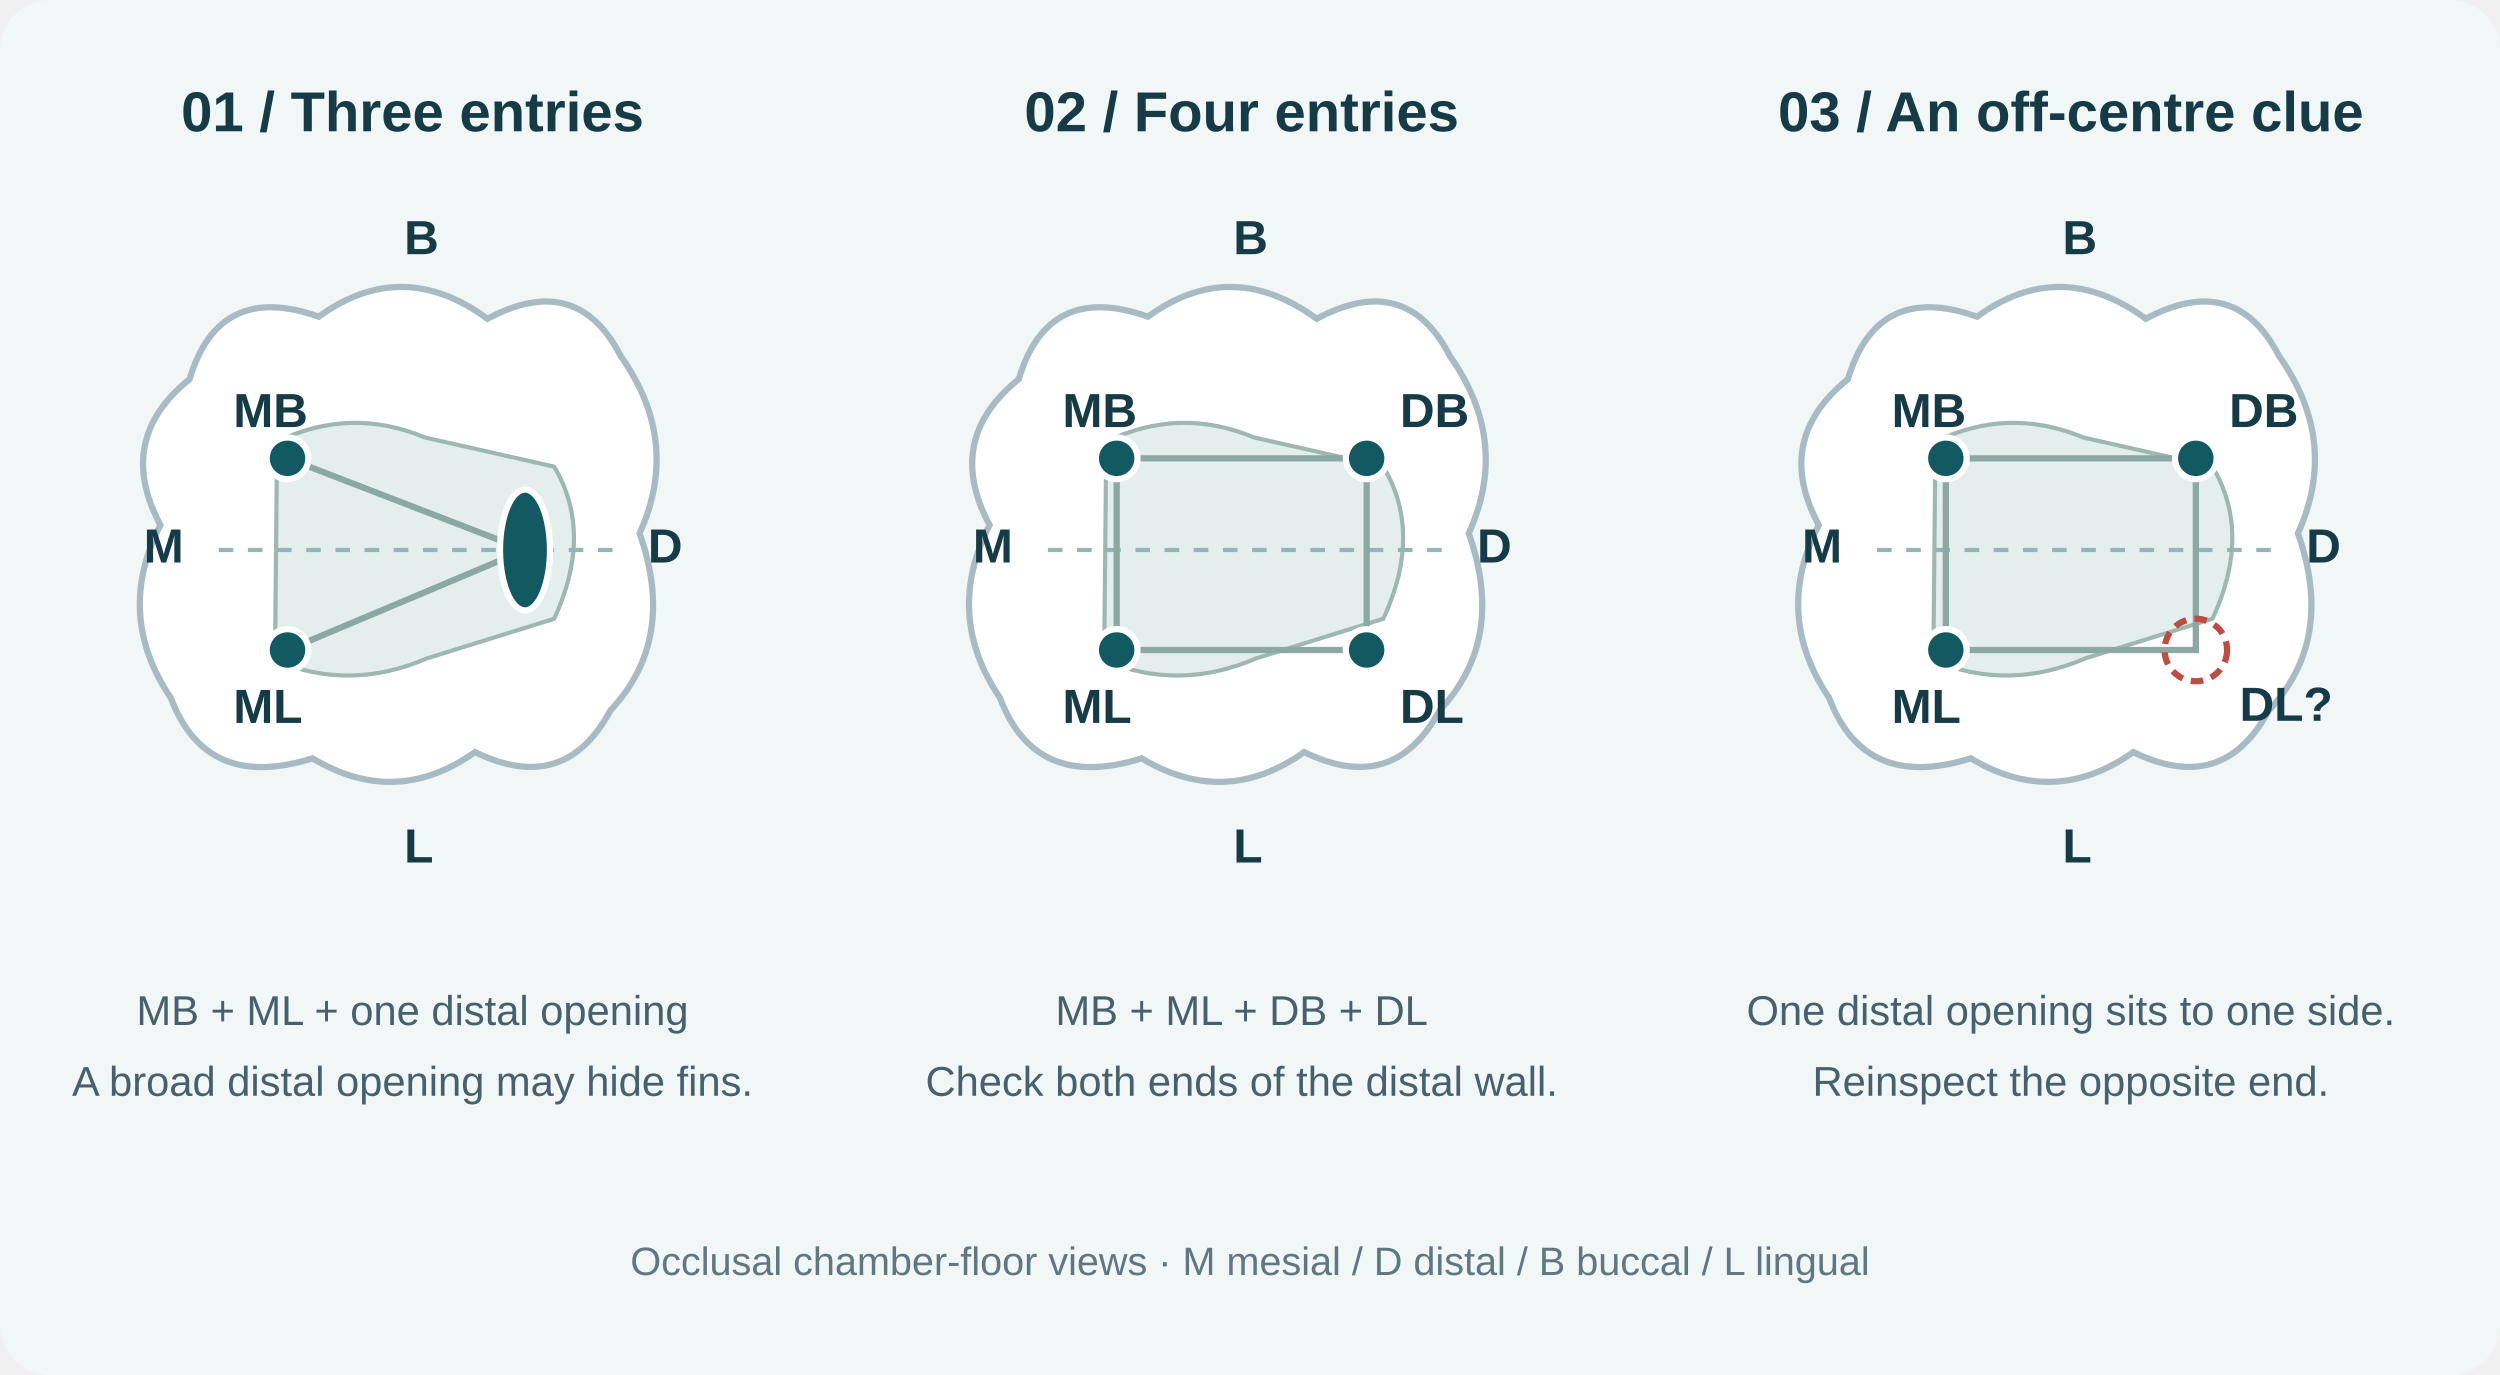
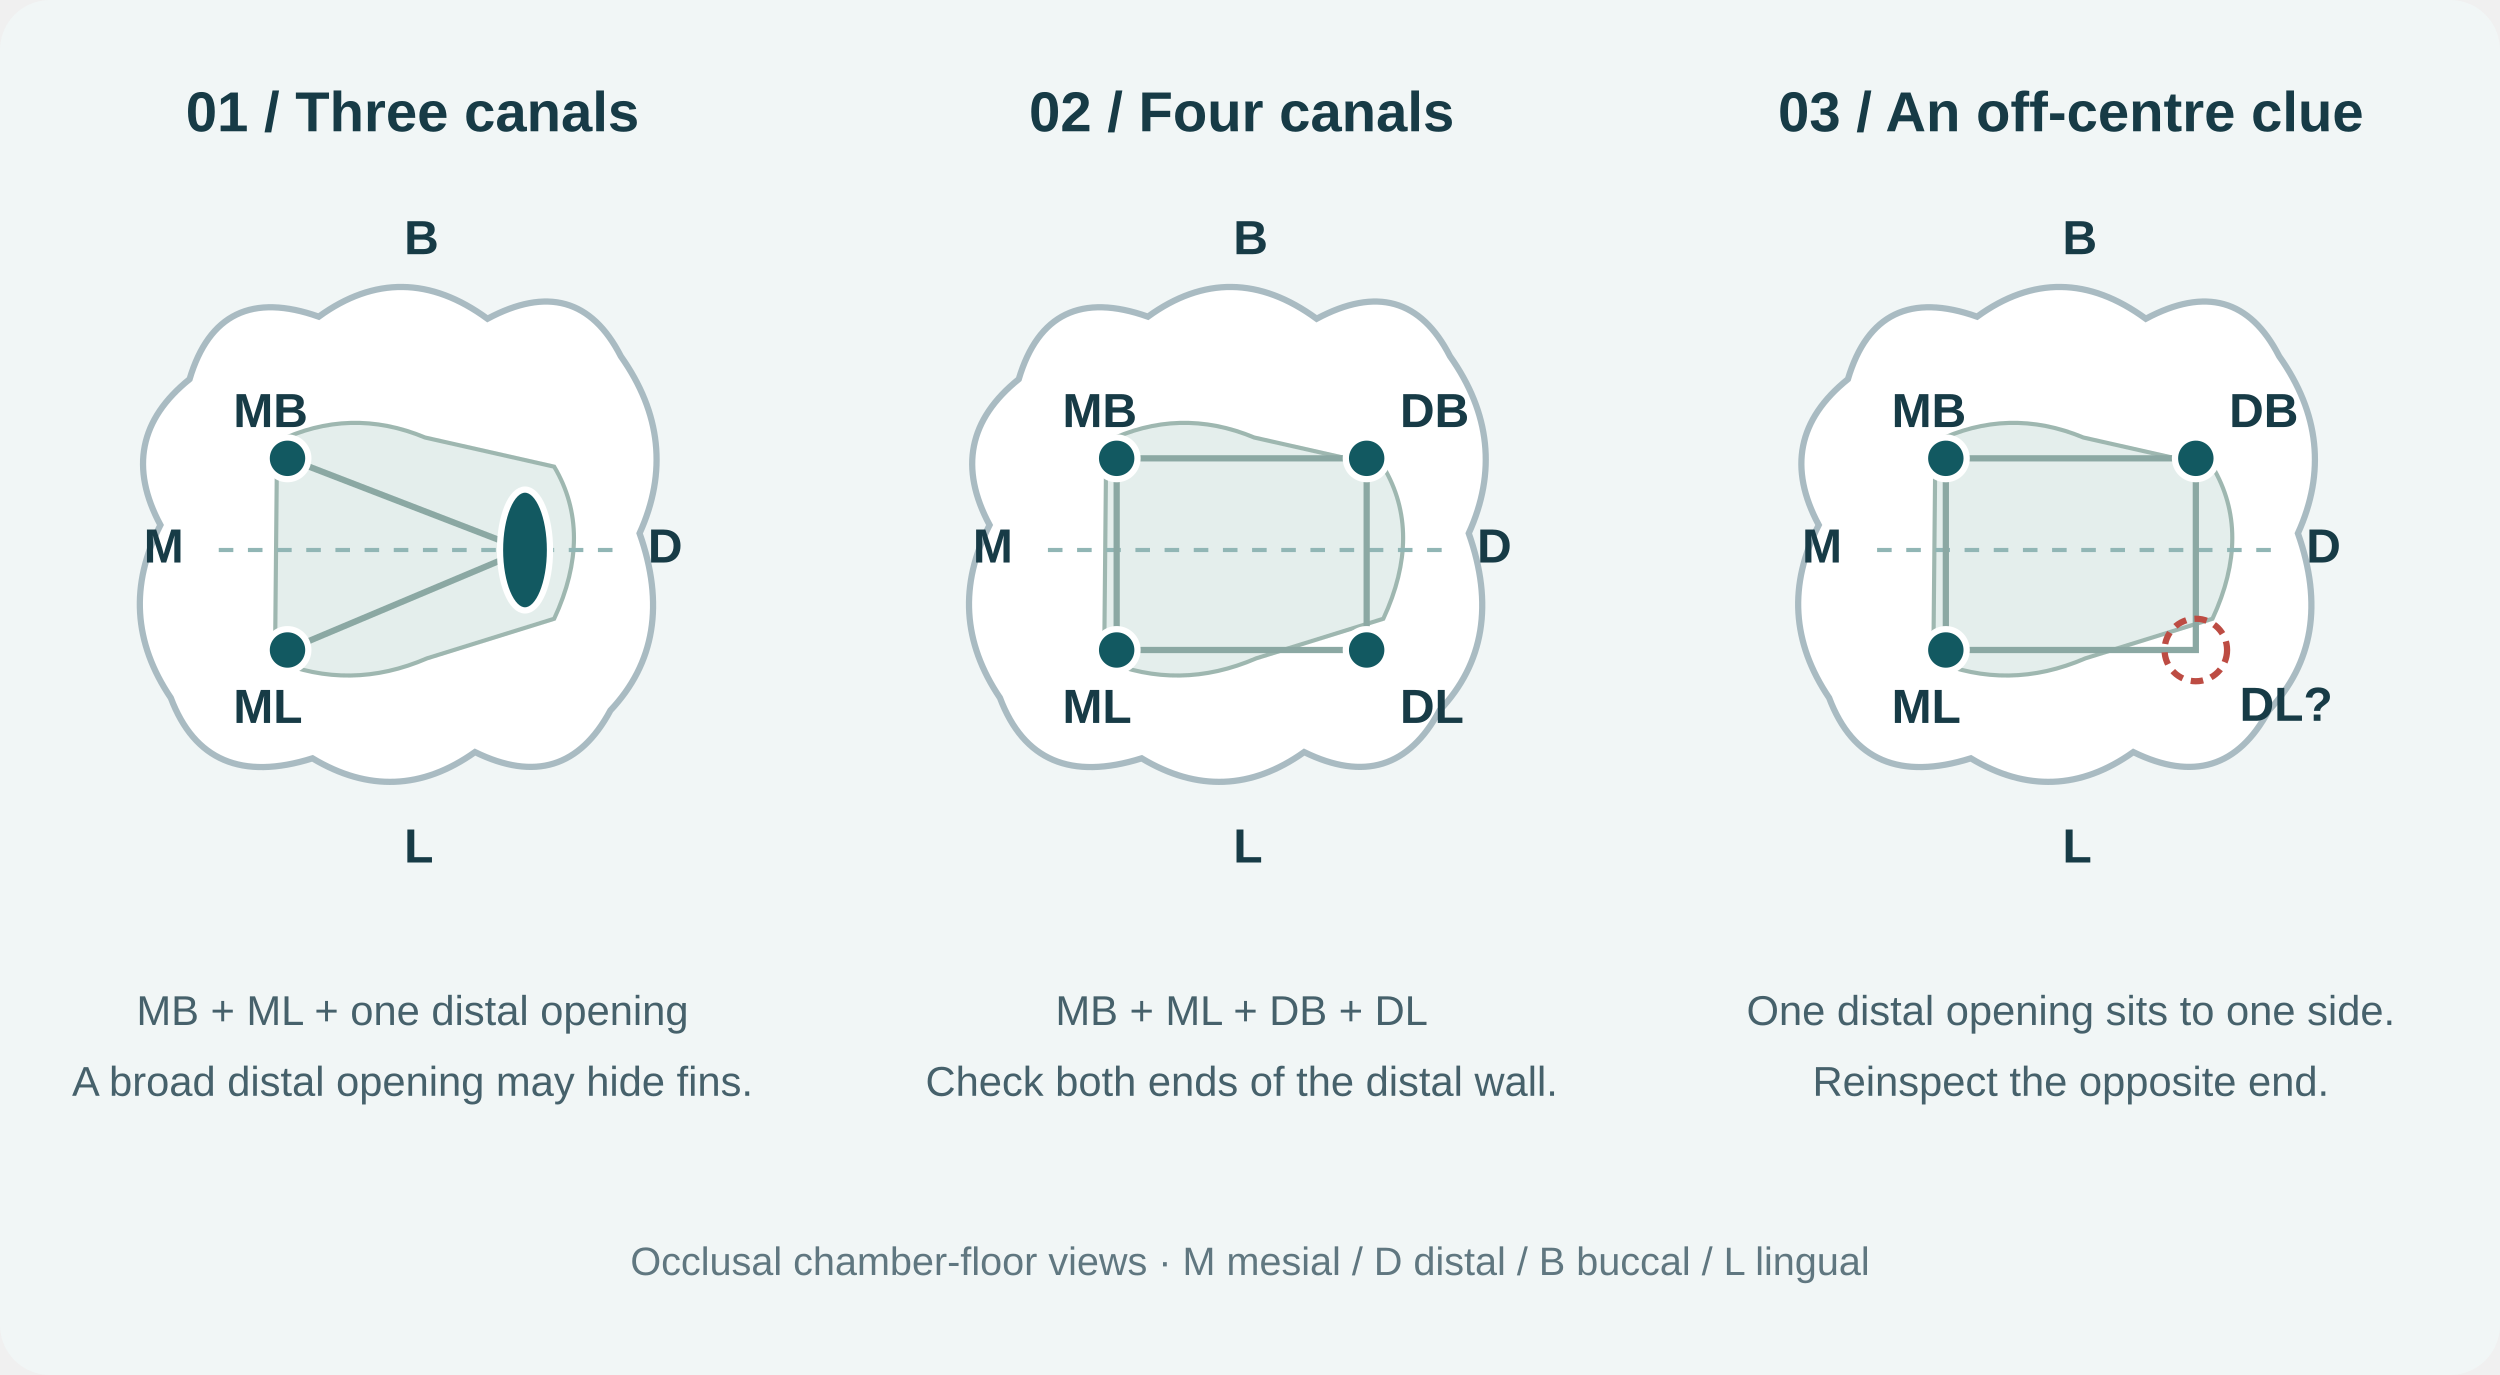
<svg xmlns="http://www.w3.org/2000/svg" width="1200" height="660" viewBox="0 0 1200 660" role="img" aria-labelledby="title desc">
  <style>text{font-family:Arial,sans-serif;fill:#173b46}.heading{font-size:27px;font-weight:700}.label{font-size:23px;font-weight:700}.small{font-size:20px;fill:#46616b}.canal{fill:none;stroke:#117b80;stroke-width:13;stroke-linecap:round;stroke-linejoin:round}.tooth{fill:#fff;stroke:#a9bbc2;stroke-width:3}.floor{fill:#e4eeec;stroke:#9eb7b0;stroke-width:2}.guide{stroke:#91b6b5;stroke-width:2;stroke-dasharray:7 7;fill:none}.orifice{fill:#125961;stroke:#fff;stroke-width:3}.accent{fill:#bd4c43}.note{font-size:19px;fill:#607780}</style>
  <rect width="100%" height="100%" rx="24" fill="#f1f6f6" />
-   <text x="198" y="63" class="heading" text-anchor="middle">01 / Three entries</text>
+   <text x="198" y="63" class="heading" text-anchor="middle">01 / Three canals</text>
  <g transform="translate(38 110)">
    <path class="tooth" d="M53 72Q67 25 115 42Q155 13 196 43Q239 20 260 61Q289 102 269 146Q287 197 255 231Q233 272 190 251Q152 278 112 254Q61 270 44 225Q17 185 39 142Q17 101 53 72Z" />
    <path class="floor" d="M95 102Q130 85 166 100L228 114Q247 146 228 187L167 206Q130 222 94 207Z" />
    <path class="guide" d="M67 154H260" />
    <text x="31" y="160" class="label" text-anchor="start">M</text>
    <text x="273" y="160" class="label" text-anchor="start">D</text>
    <text x="156" y="12" class="label" text-anchor="start">B</text>
    <text x="156" y="304" class="label" text-anchor="start">L</text>
    <path d="M100 110L214 154L100 202" fill="none" stroke="#8ba8a3" stroke-width="3" />
    <ellipse cx="214" cy="154" rx="12" ry="29" class="orifice" />
    <circle class="orifice" cx="100" cy="110" r="10" />
    <text x="74" y="95" class="label" text-anchor="start">MB</text>
    <circle class="orifice" cx="100" cy="202" r="10" />
    <text x="74" y="237" class="label" text-anchor="start">ML</text>
  </g>
  <text x="198" y="492" class="small" text-anchor="middle">MB + ML + one distal opening</text>
  <text x="198" y="526" class="small" text-anchor="middle">A broad distal opening may hide fins.</text>
-   <text x="596" y="63" class="heading" text-anchor="middle">02 / Four entries</text>
+   <text x="596" y="63" class="heading" text-anchor="middle">02 / Four canals</text>
  <g transform="translate(436 110)">
    <path class="tooth" d="M53 72Q67 25 115 42Q155 13 196 43Q239 20 260 61Q289 102 269 146Q287 197 255 231Q233 272 190 251Q152 278 112 254Q61 270 44 225Q17 185 39 142Q17 101 53 72Z" />
    <path class="floor" d="M95 102Q130 85 166 100L228 114Q247 146 228 187L167 206Q130 222 94 207Z" />
    <path class="guide" d="M67 154H260" />
    <text x="31" y="160" class="label" text-anchor="start">M</text>
    <text x="273" y="160" class="label" text-anchor="start">D</text>
    <text x="156" y="12" class="label" text-anchor="start">B</text>
    <text x="156" y="304" class="label" text-anchor="start">L</text>
    <path d="M100 110H220V202H100Z" fill="none" stroke="#8ba8a3" stroke-width="3" />
    <circle class="orifice" cx="100" cy="110" r="10" />
    <text x="74" y="95" class="label" text-anchor="start">MB</text>
    <circle class="orifice" cx="100" cy="202" r="10" />
    <text x="74" y="237" class="label" text-anchor="start">ML</text>
    <circle class="orifice" cx="220" cy="110" r="10" />
    <text x="236" y="95" class="label" text-anchor="start">DB</text>
    <circle class="orifice" cx="220" cy="202" r="10" />
    <text x="236" y="237" class="label" text-anchor="start">DL</text>
  </g>
  <text x="596" y="492" class="small" text-anchor="middle">MB + ML + DB + DL</text>
  <text x="596" y="526" class="small" text-anchor="middle">Check both ends of the distal wall.</text>
  <text x="994" y="63" class="heading" text-anchor="middle">03 / An off-centre clue</text>
  <g transform="translate(834 110)">
    <path class="tooth" d="M53 72Q67 25 115 42Q155 13 196 43Q239 20 260 61Q289 102 269 146Q287 197 255 231Q233 272 190 251Q152 278 112 254Q61 270 44 225Q17 185 39 142Q17 101 53 72Z" />
    <path class="floor" d="M95 102Q130 85 166 100L228 114Q247 146 228 187L167 206Q130 222 94 207Z" />
    <path class="guide" d="M67 154H260" />
    <text x="31" y="160" class="label" text-anchor="start">M</text>
    <text x="273" y="160" class="label" text-anchor="start">D</text>
    <text x="156" y="12" class="label" text-anchor="start">B</text>
    <text x="156" y="304" class="label" text-anchor="start">L</text>
    <path d="M100 110H220V202H100Z" fill="none" stroke="#8ba8a3" stroke-width="3" />
    <circle cx="220" cy="202" r="15" fill="none" stroke="#bd4c43" stroke-width="3" stroke-dasharray="6 4" />
    <text x="241" y="236" class="label" text-anchor="start">DL?</text>
    <circle class="orifice" cx="100" cy="110" r="10" />
    <text x="74" y="95" class="label" text-anchor="start">MB</text>
    <circle class="orifice" cx="100" cy="202" r="10" />
    <text x="74" y="237" class="label" text-anchor="start">ML</text>
    <circle class="orifice" cx="220" cy="110" r="10" />
    <text x="236" y="95" class="label" text-anchor="start">DB</text>
  </g>
  <text x="994" y="492" class="small" text-anchor="middle">One distal opening sits to one side.</text>
  <text x="994" y="526" class="small" text-anchor="middle">Reinspect the opposite end.</text>
  <text x="600" y="612" class="note" text-anchor="middle">Occlusal chamber-floor views · M mesial / D distal / B buccal / L lingual</text>
</svg>
